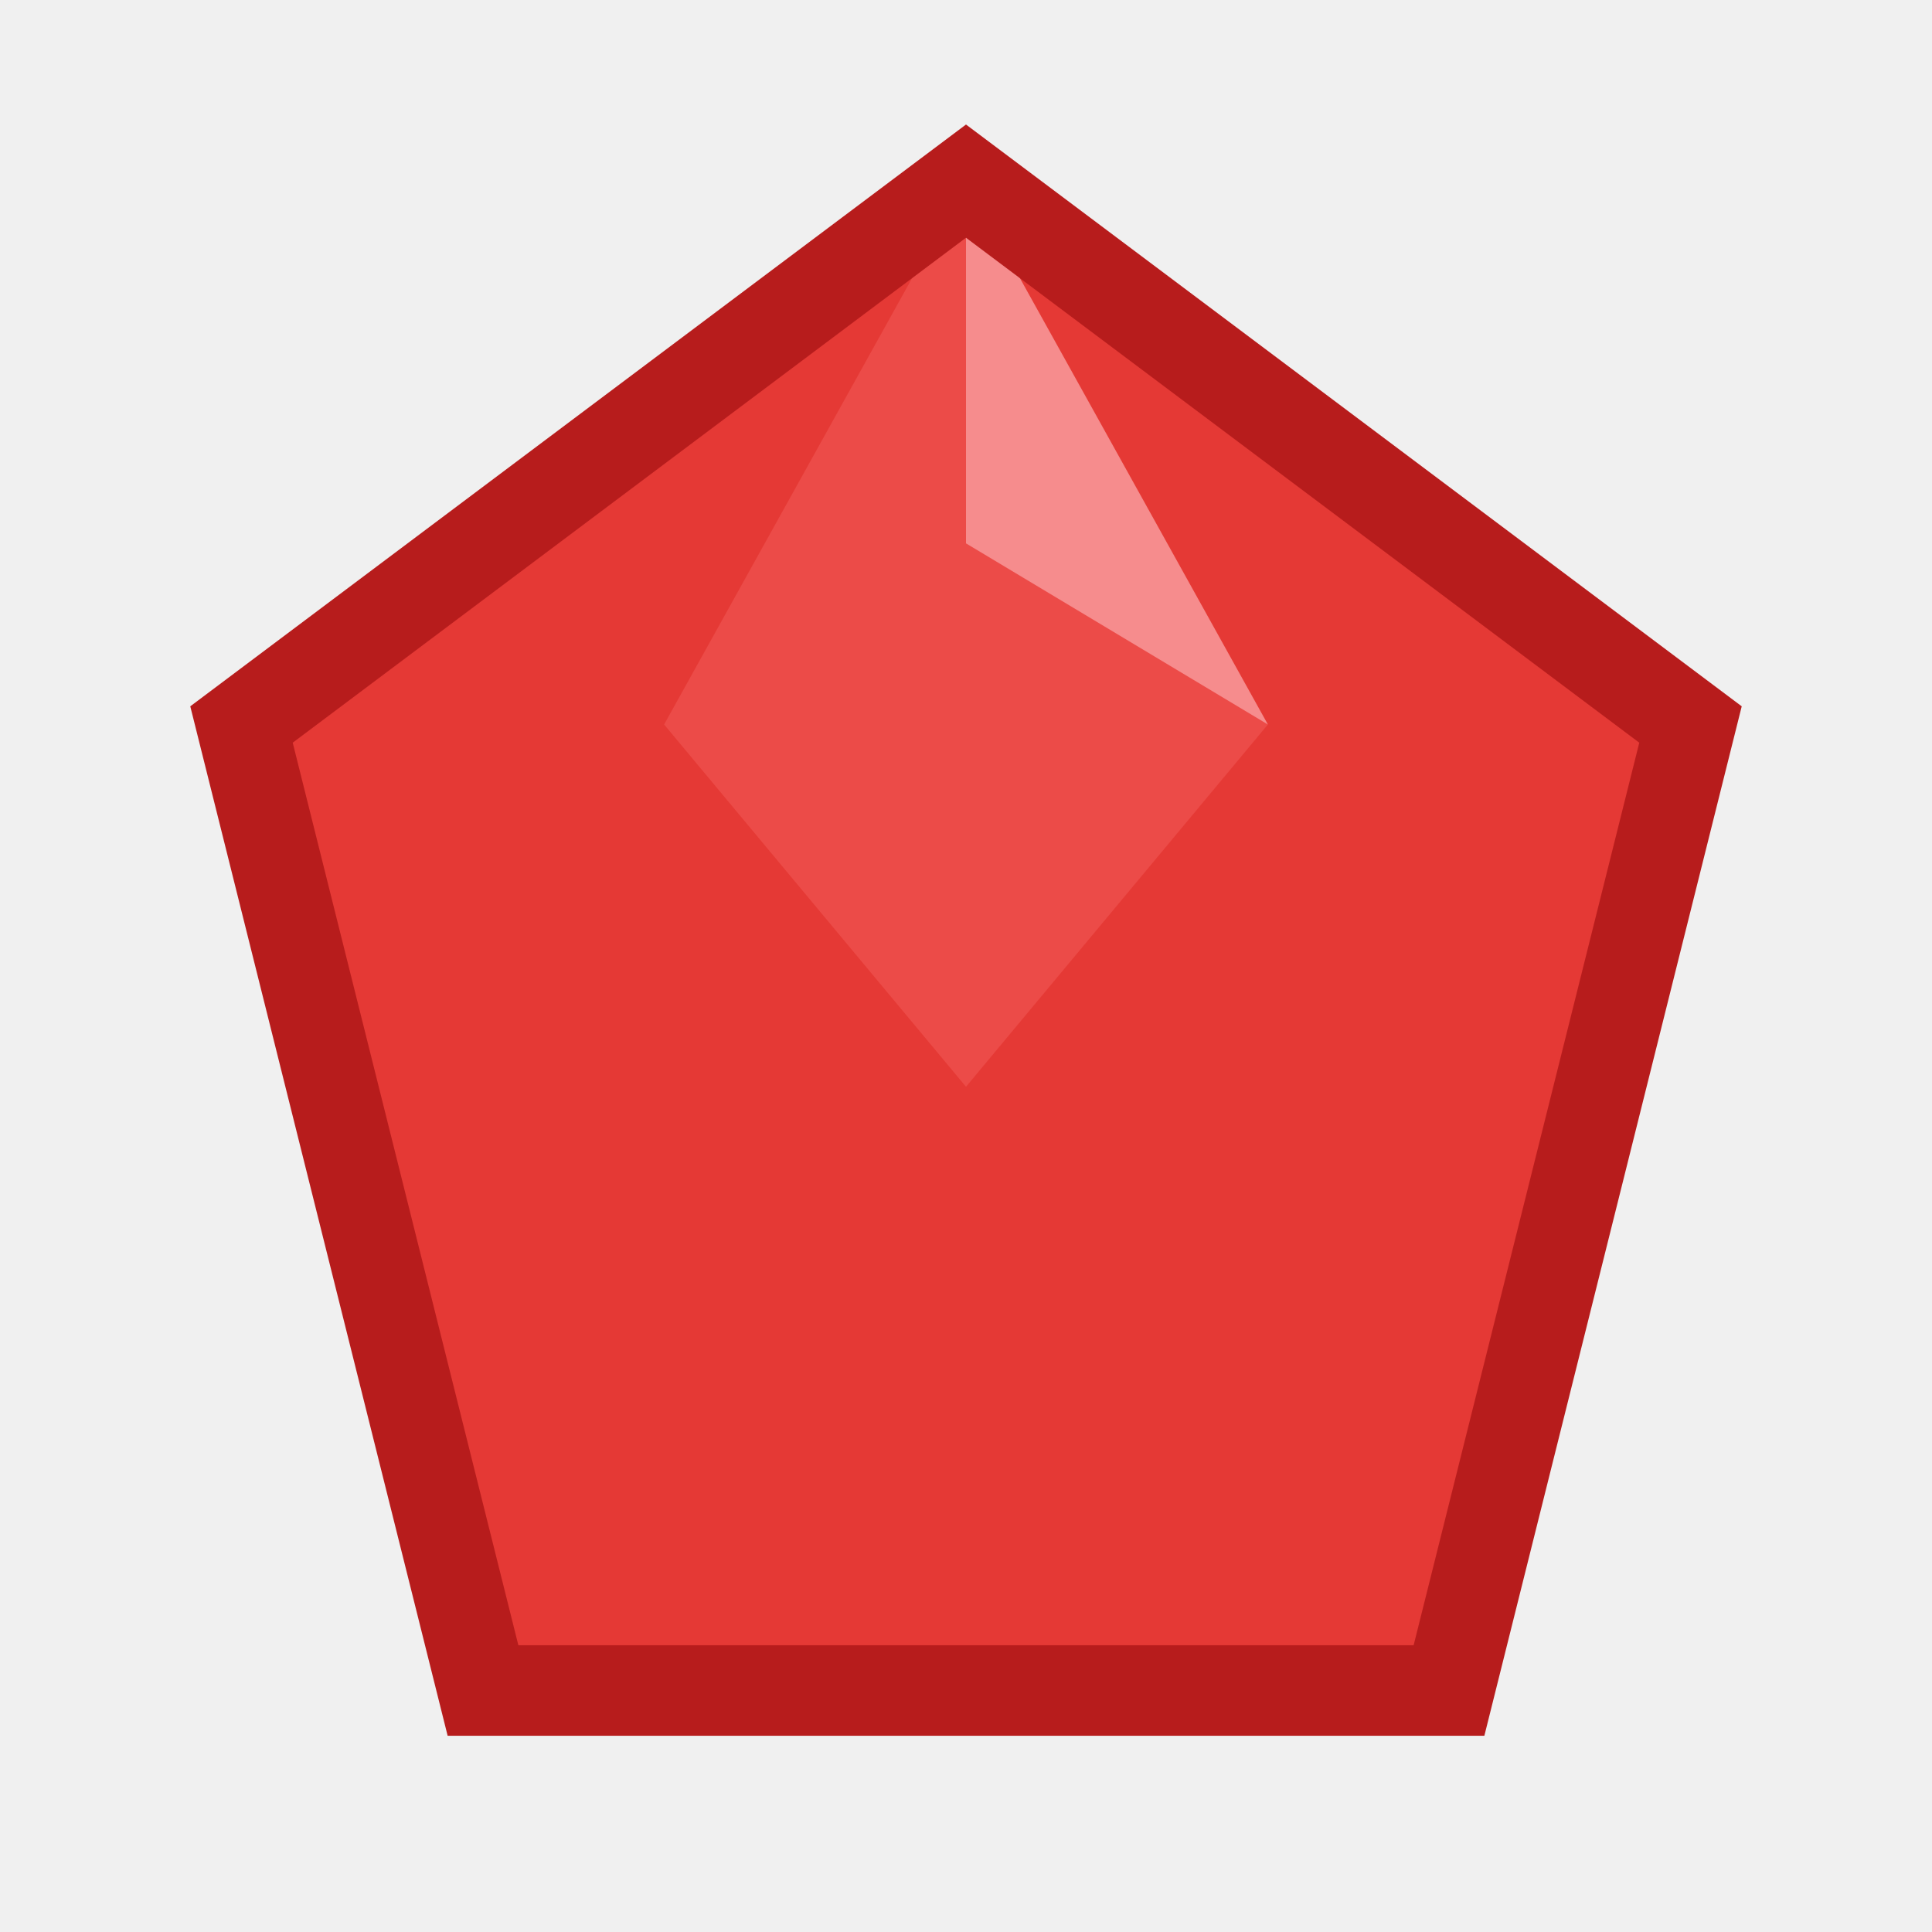
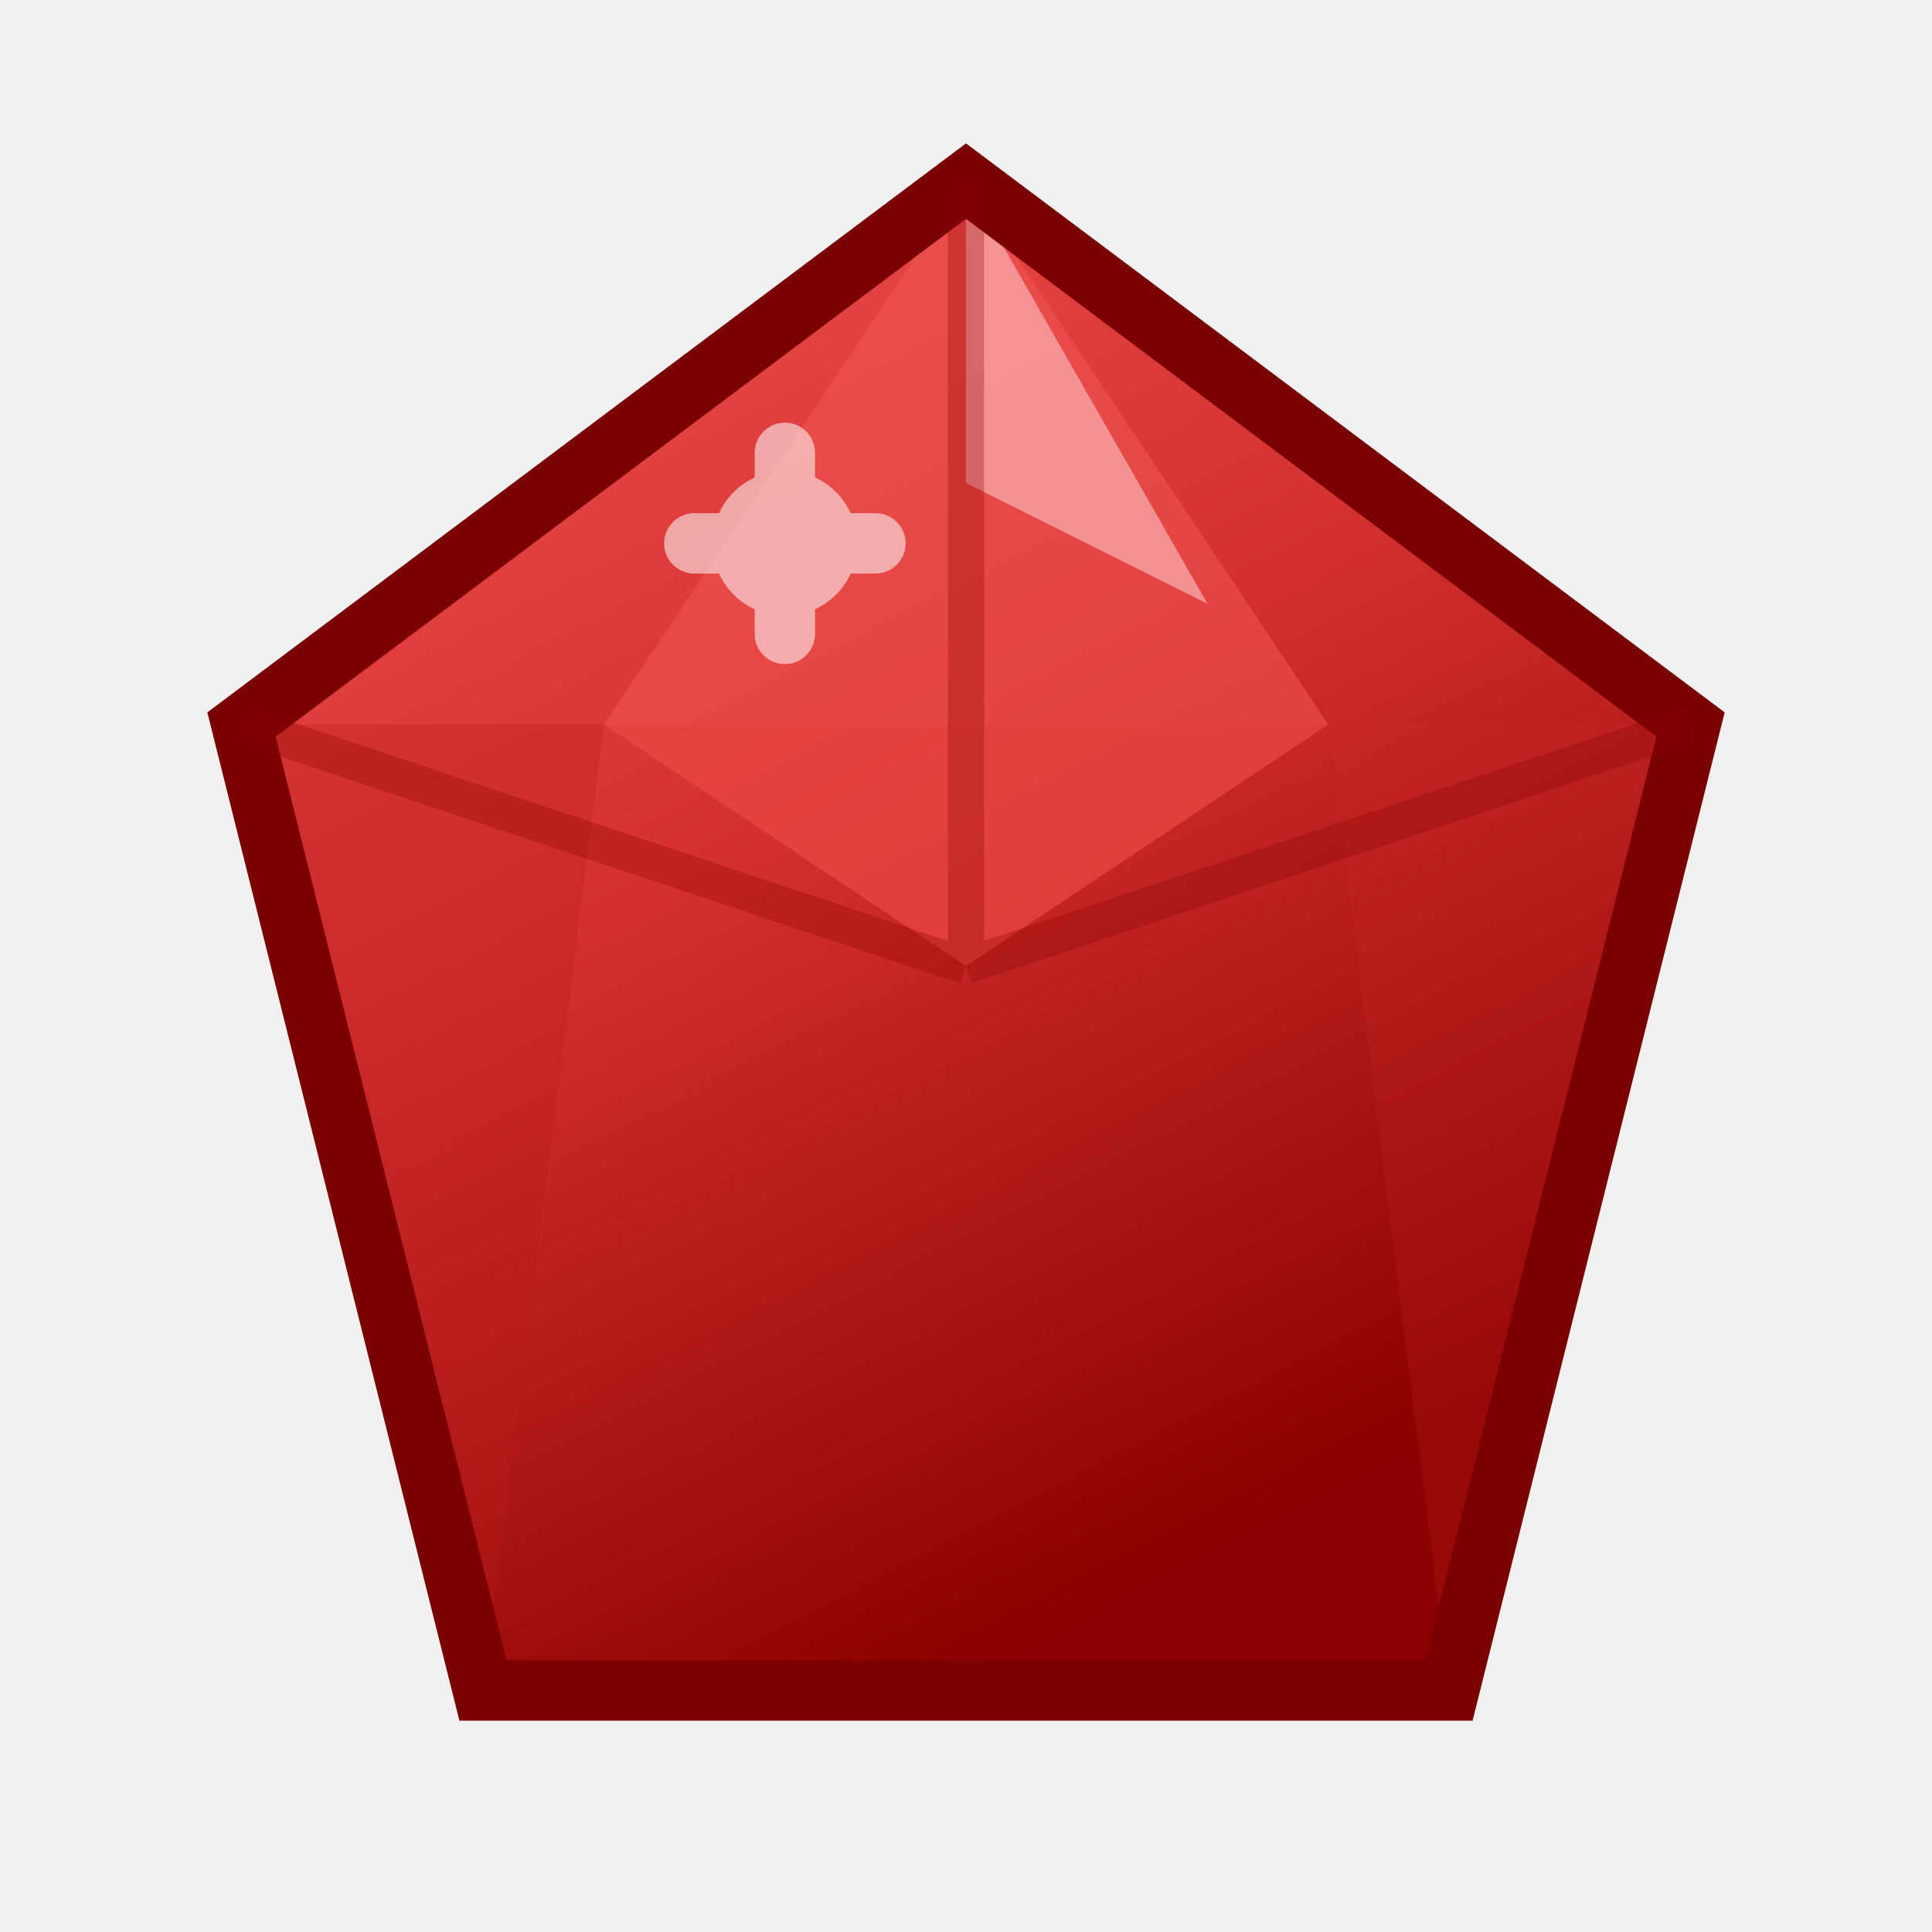
- <svg xmlns="http://www.w3.org/2000/svg" width="64" height="64" viewBox="0 0 64 64">
-   <polygon points="32,6 56,24 48,56 16,56 8,24" fill="#E53935" />
-   <polygon points="32,6 42,24 32,36 22,24" fill="#EF5350" opacity="0.7" />
-   <polygon points="32,6 42,24 32,18" fill="#FFCDD2" opacity="0.5" />
-   <polygon points="32,6 56,24 48,56 16,56 8,24" fill="none" stroke="#B71C1C" stroke-width="3" />
+ <svg xmlns="http://www.w3.org/2000/svg" width="32" height="32" viewBox="0 0 32 32">
+   <defs>
+     <linearGradient id="gr1" x1="0" y1="0" x2="0.5" y2="1">
+       <stop offset="0%" stop-color="#EF5350" />
+       <stop offset="50%" stop-color="#D32F2F" />
+       <stop offset="100%" stop-color="#8B0000" />
+     </linearGradient>
+   </defs>
+   <polygon points="16,3 28,12 24,28 8,28 4,12" fill="url(#gr1)" />
+   <polygon points="16,3 22,12 16,16 10,12" fill="#EF5350" opacity="0.6" />
+   <polygon points="16,3 20,10 16,8" fill="#FFCDD2" opacity="0.55" />
+   <polygon points="4,12 10,12 8,28" fill="#B71C1C" opacity="0.3" />
+   <polygon points="28,12 22,12 24,28" fill="#C62828" opacity="0.2" />
+   <polygon points="10,12 22,12 16,16" fill="#E53935" opacity="0.3" />
+   <g fill="#FFFFFF" opacity="0.55">
+     <circle cx="13" cy="9" r="1.2" />
+     <rect x="12.5" y="7" width="1" height="4" rx="0.5" />
+     <rect x="11" y="8.5" width="4" height="1" rx="0.5" />
+   </g>
+   <polygon points="16,3 28,12 24,28 8,28 4,12" fill="none" stroke="#7B0000" stroke-width="1" />
+   <g stroke="#8B0000" stroke-width="0.6" opacity="0.3" fill="none">
+     <line x1="16" y1="3" x2="16" y2="16" />
+     <line x1="4" y1="12" x2="16" y2="16" />
+     <line x1="28" y1="12" x2="16" y2="16" />
+   </g>
</svg>
